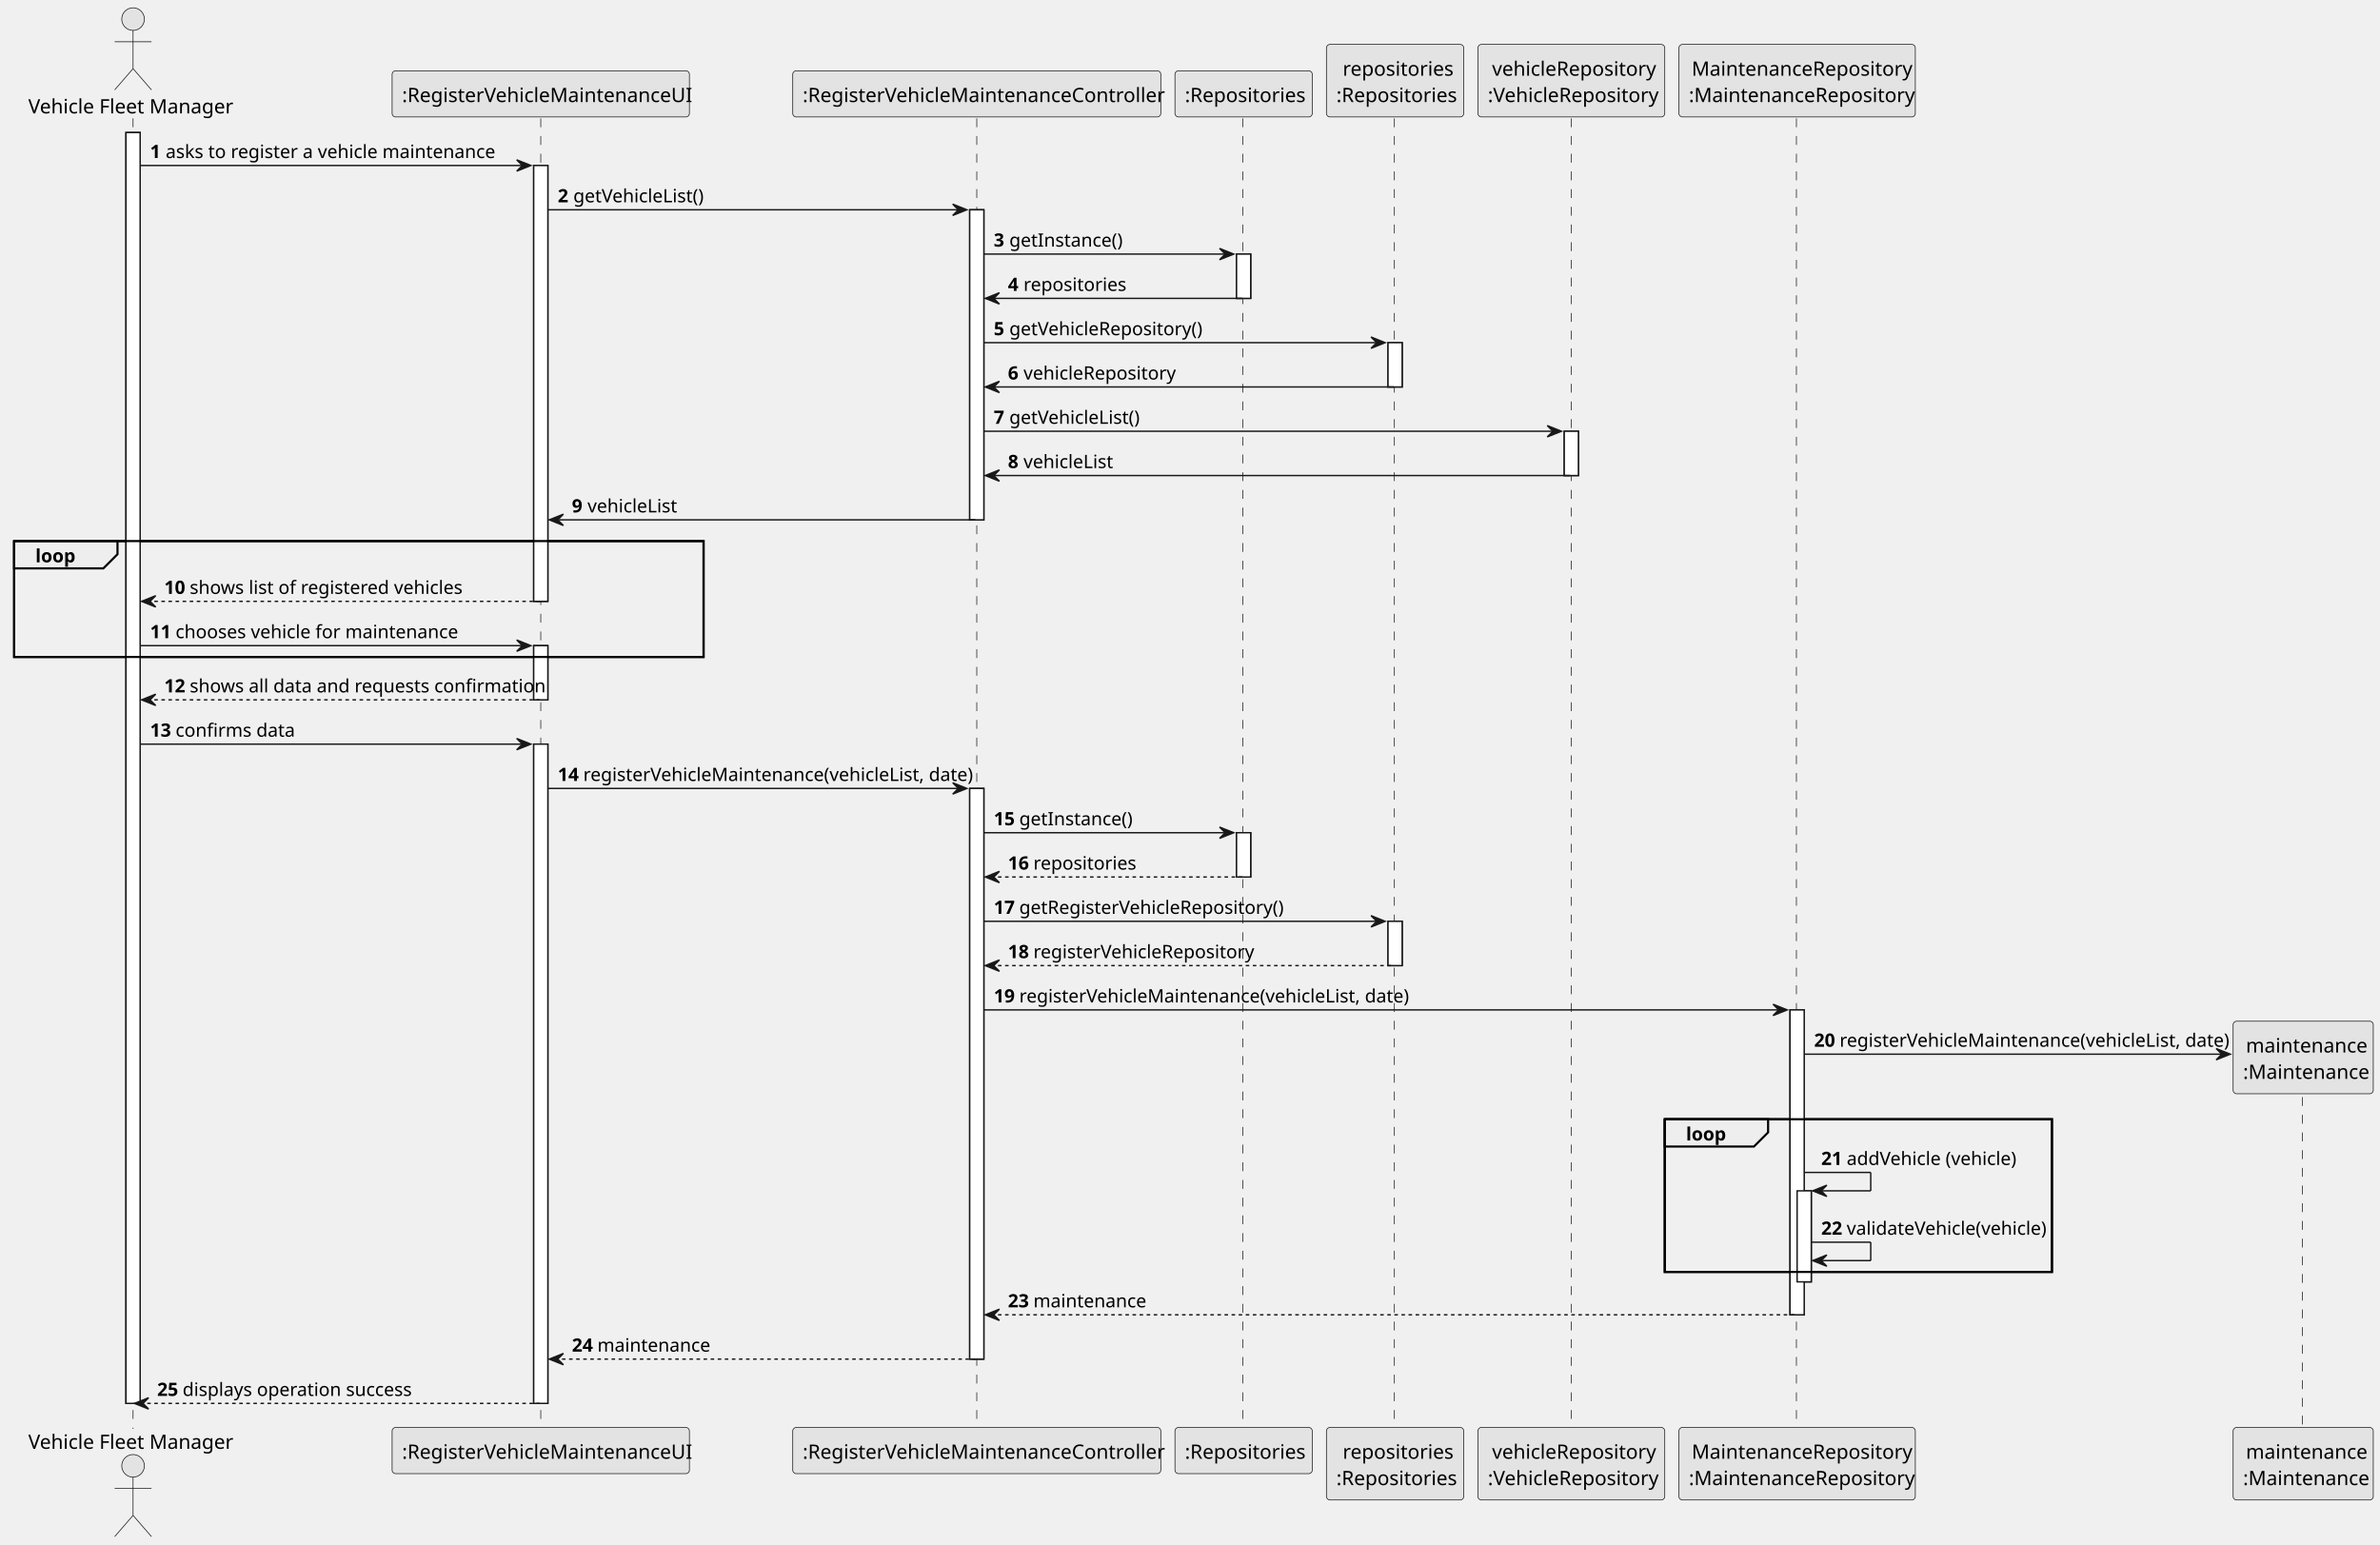
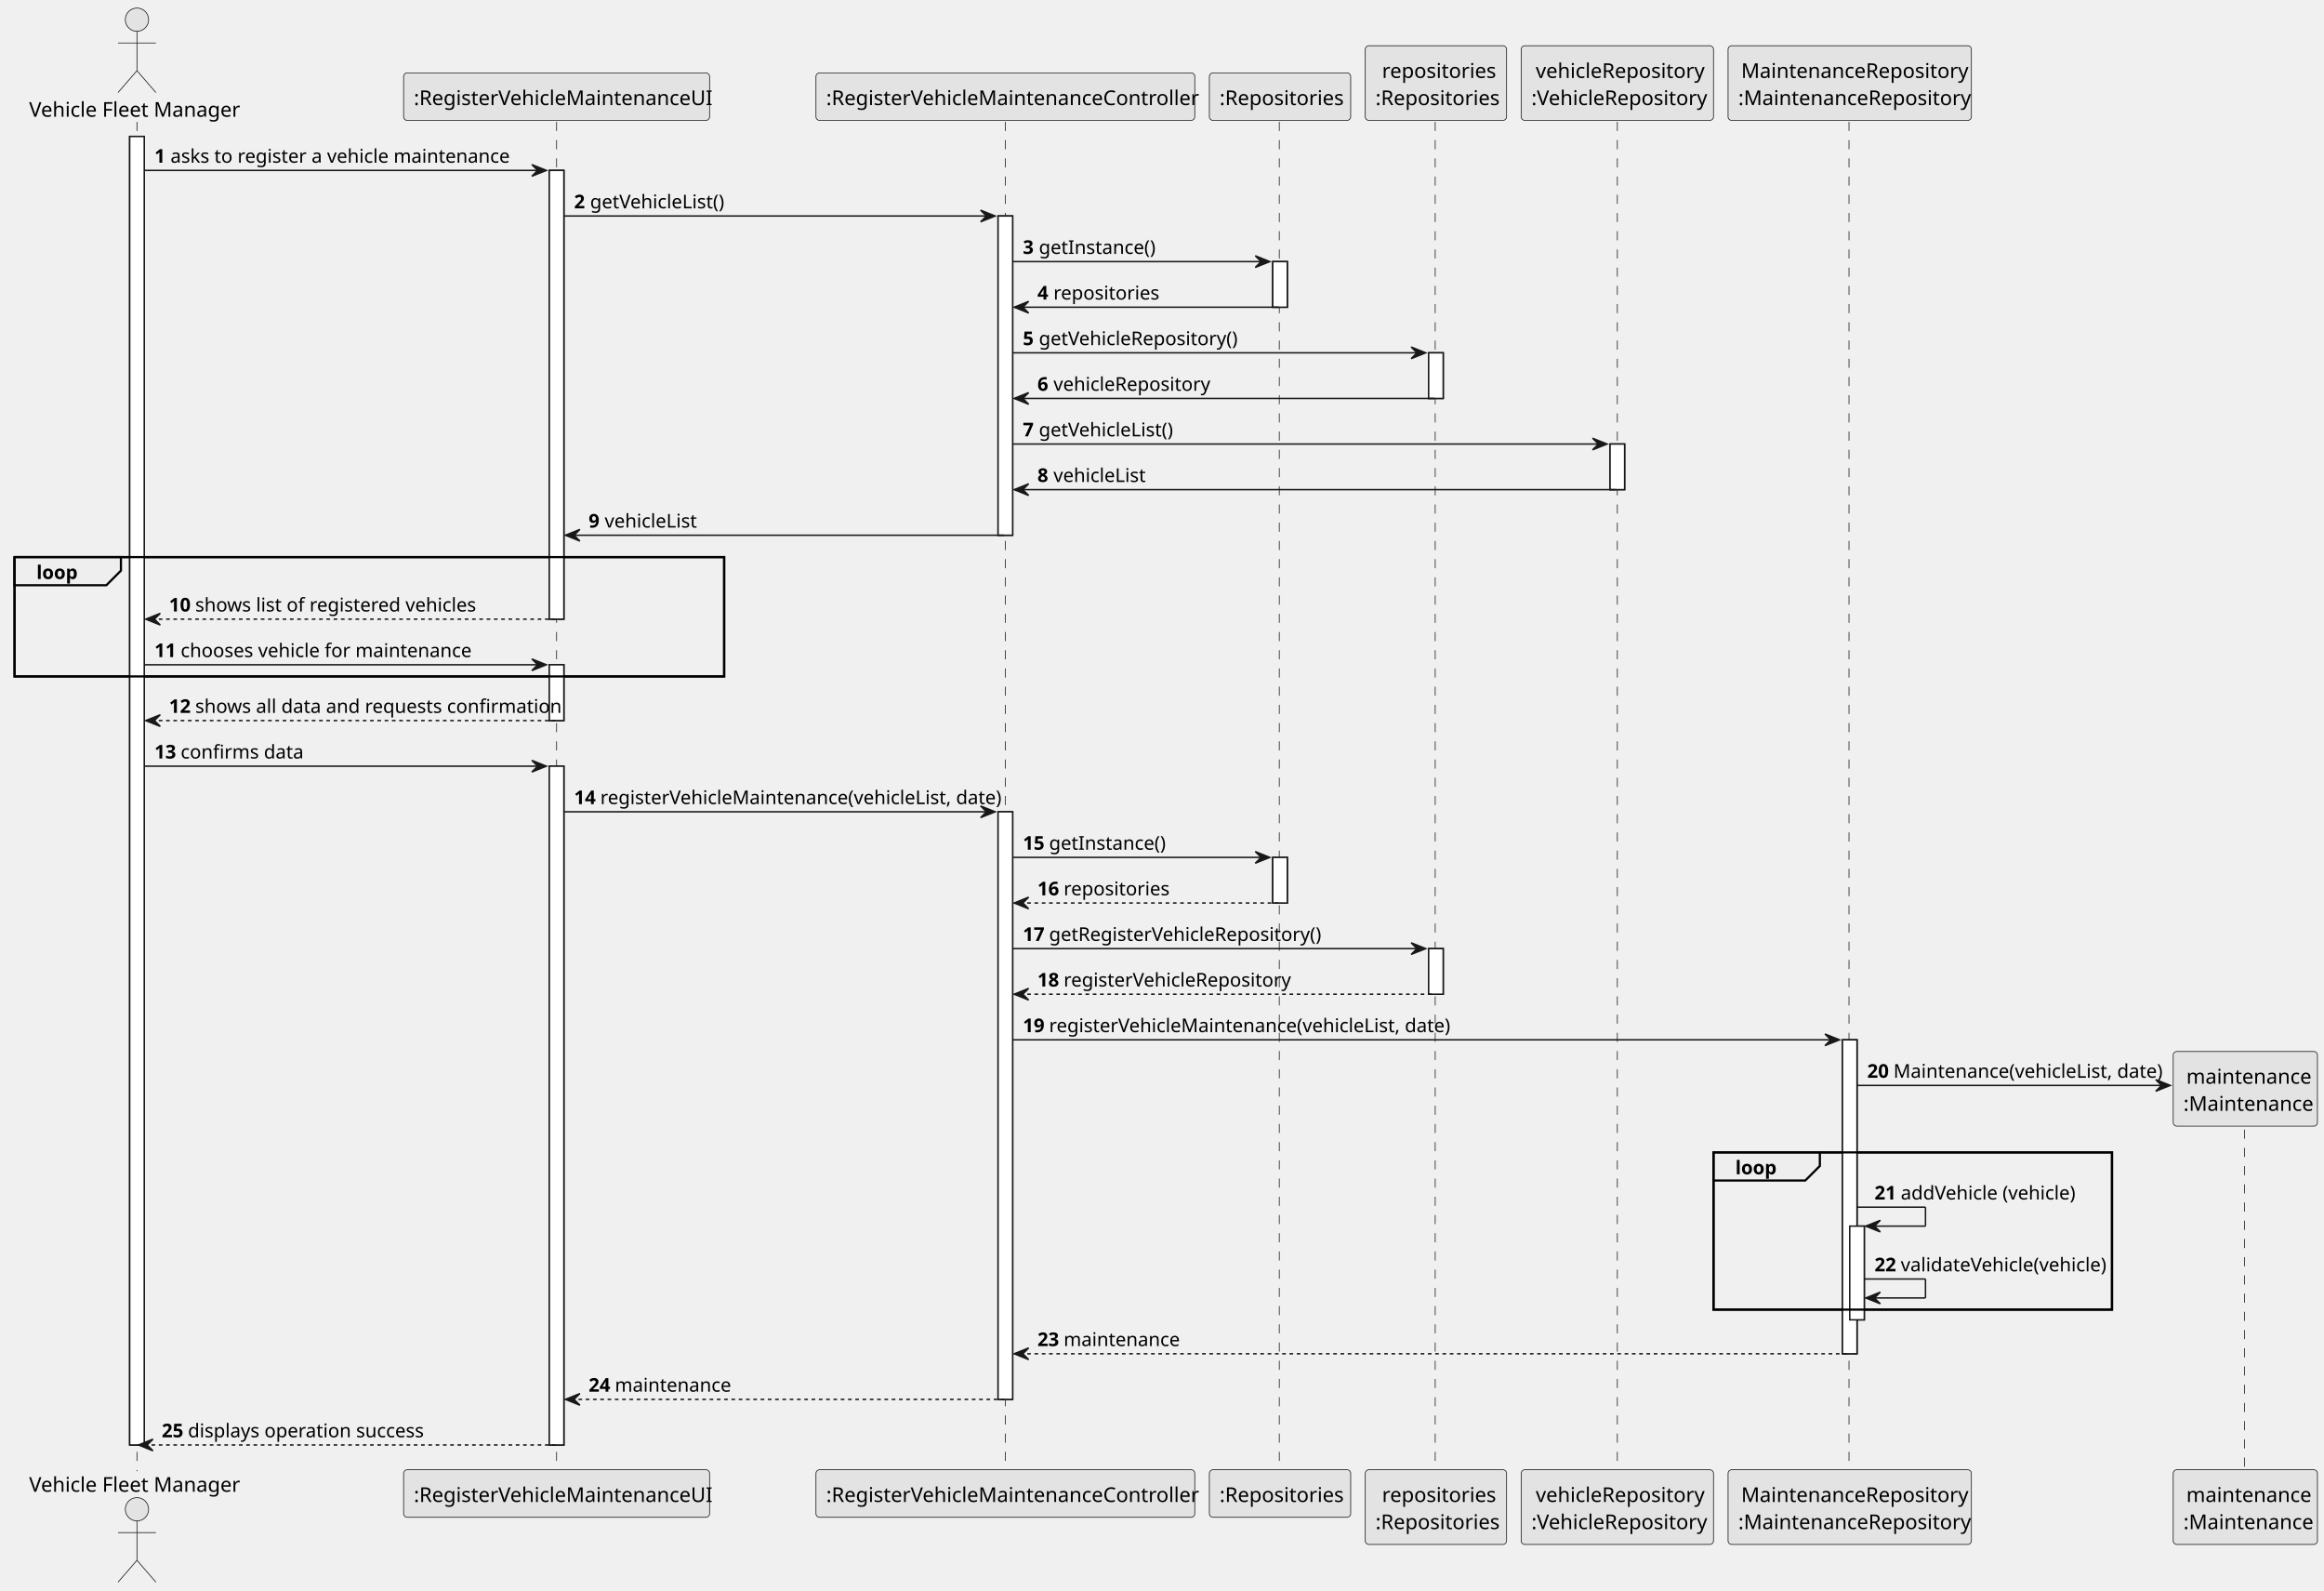
- <svg xmlns="http://www.w3.org/2000/svg" contentStyleType="text/css" height="873.6px" preserveAspectRatio="none" style="width:1345px;height:873px;background:#FFFFFF;" version="1.1" viewBox="0 0 1345 873" width="1345.6px" zoomAndPan="magnify">
+ <svg xmlns="http://www.w3.org/2000/svg" contentStyleType="text/css" height="873.6px" preserveAspectRatio="none" style="width:1276px;height:873px;background:#FFFFFF;" version="1.1" viewBox="0 0 1276 873" width="1276.8px" zoomAndPan="magnify">
  <defs />
  <g>
    <rect fill="#FFFFFF" height="718.247" style="stroke:#181818;stroke-width:0.8;" width="8" x="71.2" y="74.897" />
    <rect fill="#FFFFFF" height="246.328" style="stroke:#181818;stroke-width:0.8;" width="8" x="301.6" y="93.53" />
    <rect fill="#FFFFFF" height="30.633" style="stroke:#181818;stroke-width:0.8;" width="8" x="301.6" y="364.891" />
    <rect fill="#FFFFFF" height="372.587" style="stroke:#181818;stroke-width:0.8;" width="8" x="301.6" y="420.556" />
    <rect fill="#FFFFFF" height="175.23" style="stroke:#181818;stroke-width:0.8;" width="8" x="548" y="118.562" />
    <rect fill="#FFFFFF" height="322.522" style="stroke:#181818;stroke-width:0.8;" width="8" x="548" y="445.589" />
    <rect fill="#FFFFFF" height="25.033" style="stroke:#181818;stroke-width:0.8;" width="8" x="698.8" y="143.595" />
    <rect fill="#FFFFFF" height="25.033" style="stroke:#181818;stroke-width:0.8;" width="8" x="698.8" y="470.622" />
    <rect fill="#FFFFFF" height="25.033" style="stroke:#181818;stroke-width:0.8;" width="8" x="784.4" y="193.661" />
    <rect fill="#FFFFFF" height="25.033" style="stroke:#181818;stroke-width:0.8;" width="8" x="784.4" y="520.688" />
    <rect fill="#FFFFFF" height="25.033" style="stroke:#181818;stroke-width:0.8;" width="8" x="884" y="243.727" />
    <rect fill="#FFFFFF" height="172.325" style="stroke:#181818;stroke-width:0.8;" width="8" x="1011.6" y="570.753" />
    <rect fill="#FFFFFF" height="51.433" style="stroke:#181818;stroke-width:0.8;" width="8" x="1015.6" y="673.013" />
    <rect fill="none" height="65.498" style="stroke:#000000;stroke-width:1.2;" width="389.6" x="8" y="305.792" />
    <rect fill="none" height="86.298" style="stroke:#000000;stroke-width:1.2;" width="218.8" x="940.8" y="632.547" />
    <line style="stroke:#181818;stroke-width:0.4;stroke-dasharray:5.0,5.0;" x1="75.2" x2="75.2" y1="66.897" y2="807.544" />
    <line style="stroke:#181818;stroke-width:0.4;stroke-dasharray:5.0,5.0;" x1="305.6" x2="305.6" y1="66.897" y2="807.544" />
    <line style="stroke:#181818;stroke-width:0.4;stroke-dasharray:5.0,5.0;" x1="552" x2="552" y1="66.897" y2="807.544" />
    <line style="stroke:#181818;stroke-width:0.4;stroke-dasharray:5.0,5.0;" x1="702.4" x2="702.4" y1="66.897" y2="807.544" />
    <line style="stroke:#181818;stroke-width:0.4;stroke-dasharray:5.0,5.0;" x1="788" x2="788" y1="66.897" y2="807.544" />
    <line style="stroke:#181818;stroke-width:0.4;stroke-dasharray:5.0,5.0;" x1="888" x2="888" y1="66.897" y2="807.544" />
    <line style="stroke:#181818;stroke-width:0.4;stroke-dasharray:5.0,5.0;" x1="1015.2" x2="1015.2" y1="66.897" y2="807.544" />
-     <line style="stroke:#181818;stroke-width:0.4;stroke-dasharray:5.0,5.0;" x1="1301.2" x2="1301.2" y1="610.05" y2="807.544" />
+     <line style="stroke:#181818;stroke-width:0.4;stroke-dasharray:5.0,5.0;" x1="1232.4" x2="1232.4" y1="610.05" y2="807.544" />
    <text fill="#000000" font-family="sans-serif" font-size="11.2" lengthAdjust="spacing" textLength="113.6" x="16" y="64.086">Vehicle Fleet Manager</text>
    <ellipse cx="75.2" cy="10.8" fill="#E3E3E3" rx="6.4" ry="6.4" style="stroke:#181818;stroke-width:0.4;" />
    <path d="M75.2,17.2 L75.2,38.8 M64.8,23.6 L85.6,23.6 M75.2,38.8 L64.8,50.8 M75.2,38.8 L85.6,50.8 " fill="none" style="stroke:#181818;stroke-width:0.4;" />
    <text fill="#000000" font-family="sans-serif" font-size="11.2" lengthAdjust="spacing" textLength="113.6" x="16" y="818.83">Vehicle Fleet Manager</text>
    <ellipse cx="75.2" cy="828.441" fill="#E3E3E3" rx="6.4" ry="6.4" style="stroke:#181818;stroke-width:0.4;" />
    <path d="M75.2,834.841 L75.2,856.441 M64.8,841.241 L85.6,841.241 M75.2,856.441 L64.8,868.441 M75.2,856.441 L85.6,868.441 " fill="none" style="stroke:#181818;stroke-width:0.4;" />
    <rect fill="#E3E3E3" height="26.097" rx="2" ry="2" style="stroke:#181818;stroke-width:0.4;" width="168" x="221.6" y="40" />
    <text fill="#000000" font-family="sans-serif" font-size="11.2" lengthAdjust="spacing" textLength="156.8" x="227.2" y="57.686">:RegisterVehicleMaintenanceUI</text>
    <rect fill="#E3E3E3" height="26.097" rx="2" ry="2" style="stroke:#181818;stroke-width:0.4;" width="168" x="221.6" y="806.744" />
    <text fill="#000000" font-family="sans-serif" font-size="11.2" lengthAdjust="spacing" textLength="156.8" x="227.2" y="824.43">:RegisterVehicleMaintenanceUI</text>
    <rect fill="#E3E3E3" height="26.097" rx="2" ry="2" style="stroke:#181818;stroke-width:0.4;" width="208" x="448" y="40" />
    <text fill="#000000" font-family="sans-serif" font-size="11.2" lengthAdjust="spacing" textLength="196.8" x="453.6" y="57.686">:RegisterVehicleMaintenanceController</text>
    <rect fill="#E3E3E3" height="26.097" rx="2" ry="2" style="stroke:#181818;stroke-width:0.4;" width="208" x="448" y="806.744" />
    <text fill="#000000" font-family="sans-serif" font-size="11.2" lengthAdjust="spacing" textLength="196.8" x="453.6" y="824.43">:RegisterVehicleMaintenanceController</text>
    <rect fill="#E3E3E3" height="26.097" rx="2" ry="2" style="stroke:#181818;stroke-width:0.4;" width="77.6" x="664" y="40" />
    <text fill="#000000" font-family="sans-serif" font-size="11.2" lengthAdjust="spacing" textLength="66.4" x="669.6" y="57.686">:Repositories</text>
    <rect fill="#E3E3E3" height="26.097" rx="2" ry="2" style="stroke:#181818;stroke-width:0.4;" width="77.6" x="664" y="806.744" />
    <text fill="#000000" font-family="sans-serif" font-size="11.2" lengthAdjust="spacing" textLength="66.4" x="669.6" y="824.43">:Repositories</text>
    <rect fill="#E3E3E3" height="40.994" rx="2" ry="2" style="stroke:#181818;stroke-width:0.4;" width="77.6" x="749.6" y="25.103" />
    <text fill="#000000" font-family="sans-serif" font-size="11.2" lengthAdjust="spacing" textLength="59.2" x="758.8" y="42.789">repositories</text>
    <text fill="#000000" font-family="sans-serif" font-size="11.2" lengthAdjust="spacing" textLength="66.4" x="755.2" y="57.686">:Repositories</text>
    <rect fill="#E3E3E3" height="40.994" rx="2" ry="2" style="stroke:#181818;stroke-width:0.4;" width="77.6" x="749.6" y="806.744" />
    <text fill="#000000" font-family="sans-serif" font-size="11.2" lengthAdjust="spacing" textLength="59.2" x="758.8" y="824.43">repositories</text>
    <text fill="#000000" font-family="sans-serif" font-size="11.2" lengthAdjust="spacing" textLength="66.4" x="755.2" y="839.327">:Repositories</text>
    <rect fill="#E3E3E3" height="40.994" rx="2" ry="2" style="stroke:#181818;stroke-width:0.4;" width="105.6" x="835.2" y="25.103" />
    <text fill="#000000" font-family="sans-serif" font-size="11.2" lengthAdjust="spacing" textLength="89.6" x="843.2" y="42.789">vehicleRepository</text>
    <text fill="#000000" font-family="sans-serif" font-size="11.2" lengthAdjust="spacing" textLength="94.4" x="840.8" y="57.686">:VehicleRepository</text>
    <rect fill="#E3E3E3" height="40.994" rx="2" ry="2" style="stroke:#181818;stroke-width:0.4;" width="105.6" x="835.2" y="806.744" />
    <text fill="#000000" font-family="sans-serif" font-size="11.2" lengthAdjust="spacing" textLength="89.6" x="843.2" y="824.43">vehicleRepository</text>
    <text fill="#000000" font-family="sans-serif" font-size="11.2" lengthAdjust="spacing" textLength="94.4" x="840.8" y="839.327">:VehicleRepository</text>
    <rect fill="#E3E3E3" height="40.994" rx="2" ry="2" style="stroke:#181818;stroke-width:0.4;" width="133.6" x="948.8" y="25.103" />
    <text fill="#000000" font-family="sans-serif" font-size="11.2" lengthAdjust="spacing" textLength="119.2" x="956" y="42.789">MaintenanceRepository</text>
    <text fill="#000000" font-family="sans-serif" font-size="11.2" lengthAdjust="spacing" textLength="122.4" x="954.4" y="57.686">:MaintenanceRepository</text>
    <rect fill="#E3E3E3" height="40.994" rx="2" ry="2" style="stroke:#181818;stroke-width:0.4;" width="133.6" x="948.8" y="806.744" />
    <text fill="#000000" font-family="sans-serif" font-size="11.2" lengthAdjust="spacing" textLength="119.2" x="956" y="824.43">MaintenanceRepository</text>
    <text fill="#000000" font-family="sans-serif" font-size="11.2" lengthAdjust="spacing" textLength="122.4" x="954.4" y="839.327">:MaintenanceRepository</text>
-     <rect fill="#E3E3E3" height="40.994" rx="2" ry="2" style="stroke:#181818;stroke-width:0.4;" width="79.2" x="1262" y="806.744" />
-     <text fill="#000000" font-family="sans-serif" font-size="11.2" lengthAdjust="spacing" textLength="64.8" x="1269.2" y="824.43">maintenance</text>
-     <text fill="#000000" font-family="sans-serif" font-size="11.2" lengthAdjust="spacing" textLength="68" x="1267.6" y="839.327">:Maintenance</text>
+     <rect fill="#E3E3E3" height="40.994" rx="2" ry="2" style="stroke:#181818;stroke-width:0.4;" width="79.2" x="1193.2" y="806.744" />
+     <text fill="#000000" font-family="sans-serif" font-size="11.2" lengthAdjust="spacing" textLength="64.8" x="1200.4" y="824.43">maintenance</text>
+     <text fill="#000000" font-family="sans-serif" font-size="11.2" lengthAdjust="spacing" textLength="68" x="1198.8" y="839.327">:Maintenance</text>
    <rect fill="#FFFFFF" height="718.247" style="stroke:#181818;stroke-width:0.8;" width="8" x="71.2" y="74.897" />
    <rect fill="#FFFFFF" height="246.328" style="stroke:#181818;stroke-width:0.8;" width="8" x="301.6" y="93.53" />
    <rect fill="#FFFFFF" height="30.633" style="stroke:#181818;stroke-width:0.8;" width="8" x="301.6" y="364.891" />
    <rect fill="#FFFFFF" height="372.587" style="stroke:#181818;stroke-width:0.8;" width="8" x="301.6" y="420.556" />
    <rect fill="#FFFFFF" height="175.23" style="stroke:#181818;stroke-width:0.8;" width="8" x="548" y="118.562" />
    <rect fill="#FFFFFF" height="322.522" style="stroke:#181818;stroke-width:0.8;" width="8" x="548" y="445.589" />
    <rect fill="#FFFFFF" height="25.033" style="stroke:#181818;stroke-width:0.8;" width="8" x="698.8" y="143.595" />
    <rect fill="#FFFFFF" height="25.033" style="stroke:#181818;stroke-width:0.8;" width="8" x="698.8" y="470.622" />
    <rect fill="#FFFFFF" height="25.033" style="stroke:#181818;stroke-width:0.8;" width="8" x="784.4" y="193.661" />
    <rect fill="#FFFFFF" height="25.033" style="stroke:#181818;stroke-width:0.8;" width="8" x="784.4" y="520.688" />
    <rect fill="#FFFFFF" height="25.033" style="stroke:#181818;stroke-width:0.8;" width="8" x="884" y="243.727" />
    <rect fill="#FFFFFF" height="172.325" style="stroke:#181818;stroke-width:0.8;" width="8" x="1011.6" y="570.753" />
    <rect fill="#FFFFFF" height="51.433" style="stroke:#181818;stroke-width:0.8;" width="8" x="1015.6" y="673.013" />
    <polygon fill="#181818" points="292,90.33,300,93.53,292,96.73,295.2,93.53" style="stroke:#181818;stroke-width:0.8;" />
    <line style="stroke:#181818;stroke-width:0.8;" x1="79.2" x2="296.8" y1="93.53" y2="93.53" />
    <text fill="#000000" font-family="sans-serif" font-size="10.4" font-weight="bold" lengthAdjust="spacing" textLength="5.6" x="84.8" y="89.32">1</text>
    <text fill="#000000" font-family="sans-serif" font-size="10.4" lengthAdjust="spacing" textLength="177.6" x="93.6" y="89.32">asks to register a vehicle maintenance</text>
    <polygon fill="#181818" points="538.4,115.362,546.4,118.562,538.4,121.763,541.6,118.562" style="stroke:#181818;stroke-width:0.8;" />
    <line style="stroke:#181818;stroke-width:0.8;" x1="309.6" x2="543.2" y1="118.562" y2="118.562" />
    <text fill="#000000" font-family="sans-serif" font-size="10.4" font-weight="bold" lengthAdjust="spacing" textLength="5.6" x="315.2" y="114.352">2</text>
    <text fill="#000000" font-family="sans-serif" font-size="10.4" lengthAdjust="spacing" textLength="72" x="324" y="114.352">getVehicleList()</text>
    <polygon fill="#181818" points="689.2,140.395,697.2,143.595,689.2,146.795,692.4,143.595" style="stroke:#181818;stroke-width:0.8;" />
    <line style="stroke:#181818;stroke-width:0.8;" x1="556" x2="694" y1="143.595" y2="143.595" />
    <text fill="#000000" font-family="sans-serif" font-size="10.4" font-weight="bold" lengthAdjust="spacing" textLength="5.6" x="561.6" y="139.385">3</text>
    <text fill="#000000" font-family="sans-serif" font-size="10.4" lengthAdjust="spacing" textLength="60" x="570.4" y="139.385">getInstance()</text>
    <polygon fill="#181818" points="564.8,165.428,556.8,168.628,564.8,171.828,561.6,168.628" style="stroke:#181818;stroke-width:0.8;" />
    <line style="stroke:#181818;stroke-width:0.8;" x1="560" x2="702" y1="168.628" y2="168.628" />
    <text fill="#000000" font-family="sans-serif" font-size="10.4" font-weight="bold" lengthAdjust="spacing" textLength="5.6" x="569.6" y="164.418">4</text>
    <text fill="#000000" font-family="sans-serif" font-size="10.4" lengthAdjust="spacing" textLength="53.6" x="578.4" y="164.418">repositories</text>
    <polygon fill="#181818" points="774.8,190.461,782.8,193.661,774.8,196.861,778,193.661" style="stroke:#181818;stroke-width:0.8;" />
    <line style="stroke:#181818;stroke-width:0.8;" x1="556" x2="779.6" y1="193.661" y2="193.661" />
    <text fill="#000000" font-family="sans-serif" font-size="10.4" font-weight="bold" lengthAdjust="spacing" textLength="5.6" x="561.6" y="189.451">5</text>
    <text fill="#000000" font-family="sans-serif" font-size="10.4" lengthAdjust="spacing" textLength="104.8" x="570.4" y="189.451">getVehicleRepository()</text>
    <polygon fill="#181818" points="564.8,215.494,556.8,218.694,564.8,221.894,561.6,218.694" style="stroke:#181818;stroke-width:0.8;" />
    <line style="stroke:#181818;stroke-width:0.8;" x1="560" x2="787.6" y1="218.694" y2="218.694" />
    <text fill="#000000" font-family="sans-serif" font-size="10.4" font-weight="bold" lengthAdjust="spacing" textLength="5.6" x="569.6" y="214.484">6</text>
    <text fill="#000000" font-family="sans-serif" font-size="10.4" lengthAdjust="spacing" textLength="80.8" x="578.4" y="214.484">vehicleRepository</text>
    <polygon fill="#181818" points="874.4,240.527,882.4,243.727,874.4,246.927,877.6,243.727" style="stroke:#181818;stroke-width:0.8;" />
    <line style="stroke:#181818;stroke-width:0.8;" x1="556" x2="879.2" y1="243.727" y2="243.727" />
    <text fill="#000000" font-family="sans-serif" font-size="10.4" font-weight="bold" lengthAdjust="spacing" textLength="5.6" x="561.6" y="239.516">7</text>
    <text fill="#000000" font-family="sans-serif" font-size="10.4" lengthAdjust="spacing" textLength="72" x="570.4" y="239.516">getVehicleList()</text>
    <polygon fill="#181818" points="564.8,265.559,556.8,268.759,564.8,271.959,561.6,268.759" style="stroke:#181818;stroke-width:0.8;" />
    <line style="stroke:#181818;stroke-width:0.8;" x1="560" x2="887.2" y1="268.759" y2="268.759" />
    <text fill="#000000" font-family="sans-serif" font-size="10.4" font-weight="bold" lengthAdjust="spacing" textLength="5.6" x="569.6" y="264.549">8</text>
    <text fill="#000000" font-family="sans-serif" font-size="10.4" lengthAdjust="spacing" textLength="48" x="578.4" y="264.549">vehicleList</text>
    <polygon fill="#181818" points="318.4,290.592,310.4,293.792,318.4,296.992,315.2,293.792" style="stroke:#181818;stroke-width:0.8;" />
    <line style="stroke:#181818;stroke-width:0.8;" x1="313.6" x2="551.2" y1="293.792" y2="293.792" />
    <text fill="#000000" font-family="sans-serif" font-size="10.4" font-weight="bold" lengthAdjust="spacing" textLength="5.6" x="323.2" y="289.582">9</text>
    <text fill="#000000" font-family="sans-serif" font-size="10.4" lengthAdjust="spacing" textLength="48" x="332" y="289.582">vehicleList</text>
    <path d="M8,305.792 L66.4,305.792 L66.4,313.225 L58.4,321.225 L8,321.225 L8,305.792 " fill="#EEEEEE" style="stroke:#000000;stroke-width:1.2;" />
    <rect fill="none" height="65.498" style="stroke:#000000;stroke-width:1.2;" width="389.6" x="8" y="305.792" />
    <text fill="#000000" font-family="sans-serif" font-size="10.4" font-weight="bold" lengthAdjust="spacing" textLength="22.4" x="20" y="317.815">loop</text>
    <polygon fill="#181818" points="88,336.658,80,339.858,88,343.058,84.8,339.858" style="stroke:#181818;stroke-width:0.8;" />
    <line style="stroke:#181818;stroke-width:0.8;stroke-dasharray:2.0,2.0;" x1="83.2" x2="304.8" y1="339.858" y2="339.858" />
    <text fill="#000000" font-family="sans-serif" font-size="10.4" font-weight="bold" lengthAdjust="spacing" textLength="11.2" x="92.8" y="335.648">10</text>
    <text fill="#000000" font-family="sans-serif" font-size="10.4" lengthAdjust="spacing" textLength="146.4" x="107.2" y="335.648">shows list of registered vehicles</text>
    <polygon fill="#181818" points="292,361.691,300,364.891,292,368.091,295.2,364.891" style="stroke:#181818;stroke-width:0.8;" />
    <line style="stroke:#181818;stroke-width:0.8;" x1="79.2" x2="296.8" y1="364.891" y2="364.891" />
    <text fill="#000000" font-family="sans-serif" font-size="10.4" font-weight="bold" lengthAdjust="spacing" textLength="11.2" x="84.8" y="360.68">11</text>
    <text fill="#000000" font-family="sans-serif" font-size="10.4" lengthAdjust="spacing" textLength="150.4" x="99.2" y="360.68">chooses vehicle for maintenance</text>
    <polygon fill="#181818" points="88,392.323,80,395.523,88,398.723,84.8,395.523" style="stroke:#181818;stroke-width:0.8;" />
    <line style="stroke:#181818;stroke-width:0.8;stroke-dasharray:2.0,2.0;" x1="83.2" x2="304.8" y1="395.523" y2="395.523" />
    <text fill="#000000" font-family="sans-serif" font-size="10.4" font-weight="bold" lengthAdjust="spacing" textLength="11.2" x="92.8" y="391.313">12</text>
    <text fill="#000000" font-family="sans-serif" font-size="10.4" lengthAdjust="spacing" textLength="188.8" x="107.2" y="391.313">shows all data and requests confirmation</text>
    <polygon fill="#181818" points="292,417.356,300,420.556,292,423.756,295.2,420.556" style="stroke:#181818;stroke-width:0.8;" />
    <line style="stroke:#181818;stroke-width:0.8;" x1="79.2" x2="296.8" y1="420.556" y2="420.556" />
    <text fill="#000000" font-family="sans-serif" font-size="10.4" font-weight="bold" lengthAdjust="spacing" textLength="11.2" x="84.8" y="416.346">13</text>
    <text fill="#000000" font-family="sans-serif" font-size="10.4" lengthAdjust="spacing" textLength="62.4" x="99.2" y="416.346">confirms data</text>
    <polygon fill="#181818" points="538.4,442.389,546.4,445.589,538.4,448.789,541.6,445.589" style="stroke:#181818;stroke-width:0.8;" />
    <line style="stroke:#181818;stroke-width:0.8;" x1="309.6" x2="543.2" y1="445.589" y2="445.589" />
    <text fill="#000000" font-family="sans-serif" font-size="10.4" font-weight="bold" lengthAdjust="spacing" textLength="11.2" x="315.2" y="441.379">14</text>
    <text fill="#000000" font-family="sans-serif" font-size="10.4" lengthAdjust="spacing" textLength="208.8" x="329.6" y="441.379">registerVehicleMaintenance(vehicleList, date)</text>
    <polygon fill="#181818" points="689.2,467.422,697.2,470.622,689.2,473.822,692.4,470.622" style="stroke:#181818;stroke-width:0.8;" />
    <line style="stroke:#181818;stroke-width:0.8;" x1="556" x2="694" y1="470.622" y2="470.622" />
    <text fill="#000000" font-family="sans-serif" font-size="10.4" font-weight="bold" lengthAdjust="spacing" textLength="11.2" x="561.6" y="466.412">15</text>
    <text fill="#000000" font-family="sans-serif" font-size="10.4" lengthAdjust="spacing" textLength="60" x="576" y="466.412">getInstance()</text>
    <polygon fill="#181818" points="564.8,492.455,556.8,495.655,564.8,498.855,561.6,495.655" style="stroke:#181818;stroke-width:0.8;" />
    <line style="stroke:#181818;stroke-width:0.8;stroke-dasharray:2.0,2.0;" x1="560" x2="702" y1="495.655" y2="495.655" />
    <text fill="#000000" font-family="sans-serif" font-size="10.4" font-weight="bold" lengthAdjust="spacing" textLength="11.2" x="569.6" y="491.445">16</text>
    <text fill="#000000" font-family="sans-serif" font-size="10.4" lengthAdjust="spacing" textLength="53.6" x="584" y="491.445">repositories</text>
    <polygon fill="#181818" points="774.8,517.487,782.8,520.688,774.8,523.888,778,520.688" style="stroke:#181818;stroke-width:0.8;" />
    <line style="stroke:#181818;stroke-width:0.8;" x1="556" x2="779.6" y1="520.688" y2="520.688" />
    <text fill="#000000" font-family="sans-serif" font-size="10.4" font-weight="bold" lengthAdjust="spacing" textLength="11.2" x="561.6" y="516.477">17</text>
    <text fill="#000000" font-family="sans-serif" font-size="10.4" lengthAdjust="spacing" textLength="143.2" x="576" y="516.477">getRegisterVehicleRepository()</text>
    <polygon fill="#181818" points="564.8,542.52,556.8,545.72,564.8,548.92,561.6,545.72" style="stroke:#181818;stroke-width:0.8;" />
    <line style="stroke:#181818;stroke-width:0.8;stroke-dasharray:2.0,2.0;" x1="560" x2="787.6" y1="545.72" y2="545.72" />
    <text fill="#000000" font-family="sans-serif" font-size="10.4" font-weight="bold" lengthAdjust="spacing" textLength="11.2" x="569.6" y="541.51">18</text>
    <text fill="#000000" font-family="sans-serif" font-size="10.4" lengthAdjust="spacing" textLength="118.4" x="584" y="541.51">registerVehicleRepository</text>
    <polygon fill="#181818" points="1002,567.553,1010,570.753,1002,573.953,1005.2,570.753" style="stroke:#181818;stroke-width:0.8;" />
    <line style="stroke:#181818;stroke-width:0.8;" x1="556" x2="1006.8" y1="570.753" y2="570.753" />
    <text fill="#000000" font-family="sans-serif" font-size="10.4" font-weight="bold" lengthAdjust="spacing" textLength="11.2" x="561.6" y="566.543">19</text>
    <text fill="#000000" font-family="sans-serif" font-size="10.4" lengthAdjust="spacing" textLength="208.8" x="576" y="566.543">registerVehicleMaintenance(vehicleList, date)</text>
-     <polygon fill="#181818" points="1252.4,592.586,1260.4,595.786,1252.4,598.986,1255.6,595.786" style="stroke:#181818;stroke-width:0.8;" />
-     <line style="stroke:#181818;stroke-width:0.8;" x1="1019.6" x2="1257.2" y1="595.786" y2="595.786" />
+     <polygon fill="#181818" points="1183.6,592.586,1191.6,595.786,1183.6,598.986,1186.8,595.786" style="stroke:#181818;stroke-width:0.8;" />
+     <line style="stroke:#181818;stroke-width:0.8;" x1="1019.6" x2="1188.4" y1="595.786" y2="595.786" />
    <text fill="#000000" font-family="sans-serif" font-size="10.4" font-weight="bold" lengthAdjust="spacing" textLength="11.2" x="1025.2" y="591.576">20</text>
-     <text fill="#000000" font-family="sans-serif" font-size="10.4" lengthAdjust="spacing" textLength="208.8" x="1039.6" y="591.576">registerVehicleMaintenance(vehicleList, date)</text>
-     <rect fill="#E3E3E3" height="40.994" rx="2" ry="2" style="stroke:#181818;stroke-width:0.4;" width="79.2" x="1262" y="577.153" />
-     <text fill="#000000" font-family="sans-serif" font-size="11.2" lengthAdjust="spacing" textLength="64.8" x="1269.2" y="594.839">maintenance</text>
-     <text fill="#000000" font-family="sans-serif" font-size="11.2" lengthAdjust="spacing" textLength="68" x="1267.6" y="609.736">:Maintenance</text>
+     <text fill="#000000" font-family="sans-serif" font-size="10.4" lengthAdjust="spacing" textLength="140" x="1039.6" y="591.576">Maintenance(vehicleList, date)</text>
+     <rect fill="#E3E3E3" height="40.994" rx="2" ry="2" style="stroke:#181818;stroke-width:0.4;" width="79.2" x="1193.2" y="577.153" />
+     <text fill="#000000" font-family="sans-serif" font-size="11.2" lengthAdjust="spacing" textLength="64.8" x="1200.4" y="594.839">maintenance</text>
+     <text fill="#000000" font-family="sans-serif" font-size="11.2" lengthAdjust="spacing" textLength="68" x="1198.8" y="609.736">:Maintenance</text>
    <path d="M940.8,632.547 L999.2,632.547 L999.2,639.98 L991.2,647.98 L940.8,647.98 L940.8,632.547 " fill="#EEEEEE" style="stroke:#000000;stroke-width:1.2;" />
    <rect fill="none" height="86.298" style="stroke:#000000;stroke-width:1.2;" width="218.8" x="940.8" y="632.547" />
    <text fill="#000000" font-family="sans-serif" font-size="10.4" font-weight="bold" lengthAdjust="spacing" textLength="22.4" x="952.8" y="644.569">loop</text>
    <line style="stroke:#181818;stroke-width:0.8;" x1="1019.6" x2="1057.2" y1="662.612" y2="662.612" />
    <line style="stroke:#181818;stroke-width:0.8;" x1="1057.2" x2="1057.2" y1="662.612" y2="673.013" />
    <line style="stroke:#181818;stroke-width:0.8;" x1="1024.4" x2="1057.2" y1="673.013" y2="673.013" />
    <polygon fill="#181818" points="1032.4,669.812,1024.4,673.013,1032.4,676.212,1029.2,673.013" style="stroke:#181818;stroke-width:0.8;" />
    <text fill="#000000" font-family="sans-serif" font-size="10.4" font-weight="bold" lengthAdjust="spacing" textLength="11.2" x="1029.2" y="658.402">21</text>
    <text fill="#000000" font-family="sans-serif" font-size="10.4" lengthAdjust="spacing" textLength="92" x="1043.6" y="658.402">addVehicle (vehicle)</text>
    <line style="stroke:#181818;stroke-width:0.8;" x1="1023.6" x2="1057.2" y1="702.045" y2="702.045" />
    <line style="stroke:#181818;stroke-width:0.8;" x1="1057.2" x2="1057.2" y1="702.045" y2="712.445" />
    <line style="stroke:#181818;stroke-width:0.8;" x1="1024.4" x2="1057.2" y1="712.445" y2="712.445" />
    <polygon fill="#181818" points="1032.4,709.245,1024.4,712.445,1032.4,715.645,1029.2,712.445" style="stroke:#181818;stroke-width:0.8;" />
    <text fill="#000000" font-family="sans-serif" font-size="10.4" font-weight="bold" lengthAdjust="spacing" textLength="11.2" x="1029.2" y="697.835">22</text>
    <text fill="#000000" font-family="sans-serif" font-size="10.4" lengthAdjust="spacing" textLength="106.4" x="1043.6" y="697.835">validateVehicle(vehicle)</text>
    <polygon fill="#181818" points="564.8,739.878,556.8,743.078,564.8,746.278,561.6,743.078" style="stroke:#181818;stroke-width:0.8;" />
    <line style="stroke:#181818;stroke-width:0.8;stroke-dasharray:2.0,2.0;" x1="560" x2="1014.8" y1="743.078" y2="743.078" />
    <text fill="#000000" font-family="sans-serif" font-size="10.4" font-weight="bold" lengthAdjust="spacing" textLength="11.2" x="569.6" y="738.868">23</text>
    <text fill="#000000" font-family="sans-serif" font-size="10.4" lengthAdjust="spacing" textLength="59.2" x="584" y="738.868">maintenance</text>
    <polygon fill="#181818" points="318.4,764.911,310.4,768.111,318.4,771.311,315.2,768.111" style="stroke:#181818;stroke-width:0.8;" />
    <line style="stroke:#181818;stroke-width:0.8;stroke-dasharray:2.0,2.0;" x1="313.6" x2="551.2" y1="768.111" y2="768.111" />
    <text fill="#000000" font-family="sans-serif" font-size="10.4" font-weight="bold" lengthAdjust="spacing" textLength="11.2" x="323.2" y="763.901">24</text>
    <text fill="#000000" font-family="sans-serif" font-size="10.4" lengthAdjust="spacing" textLength="59.2" x="337.6" y="763.901">maintenance</text>
    <polygon fill="#181818" points="84,789.944,76,793.144,84,796.344,80.8,793.144" style="stroke:#181818;stroke-width:0.8;" />
    <line style="stroke:#181818;stroke-width:0.8;stroke-dasharray:2.0,2.0;" x1="79.2" x2="304.8" y1="793.144" y2="793.144" />
    <text fill="#000000" font-family="sans-serif" font-size="10.4" font-weight="bold" lengthAdjust="spacing" textLength="11.2" x="88.8" y="788.934">25</text>
    <text fill="#000000" font-family="sans-serif" font-size="10.4" lengthAdjust="spacing" textLength="126.4" x="103.2" y="788.934">displays operation success</text>
  </g>
</svg>
